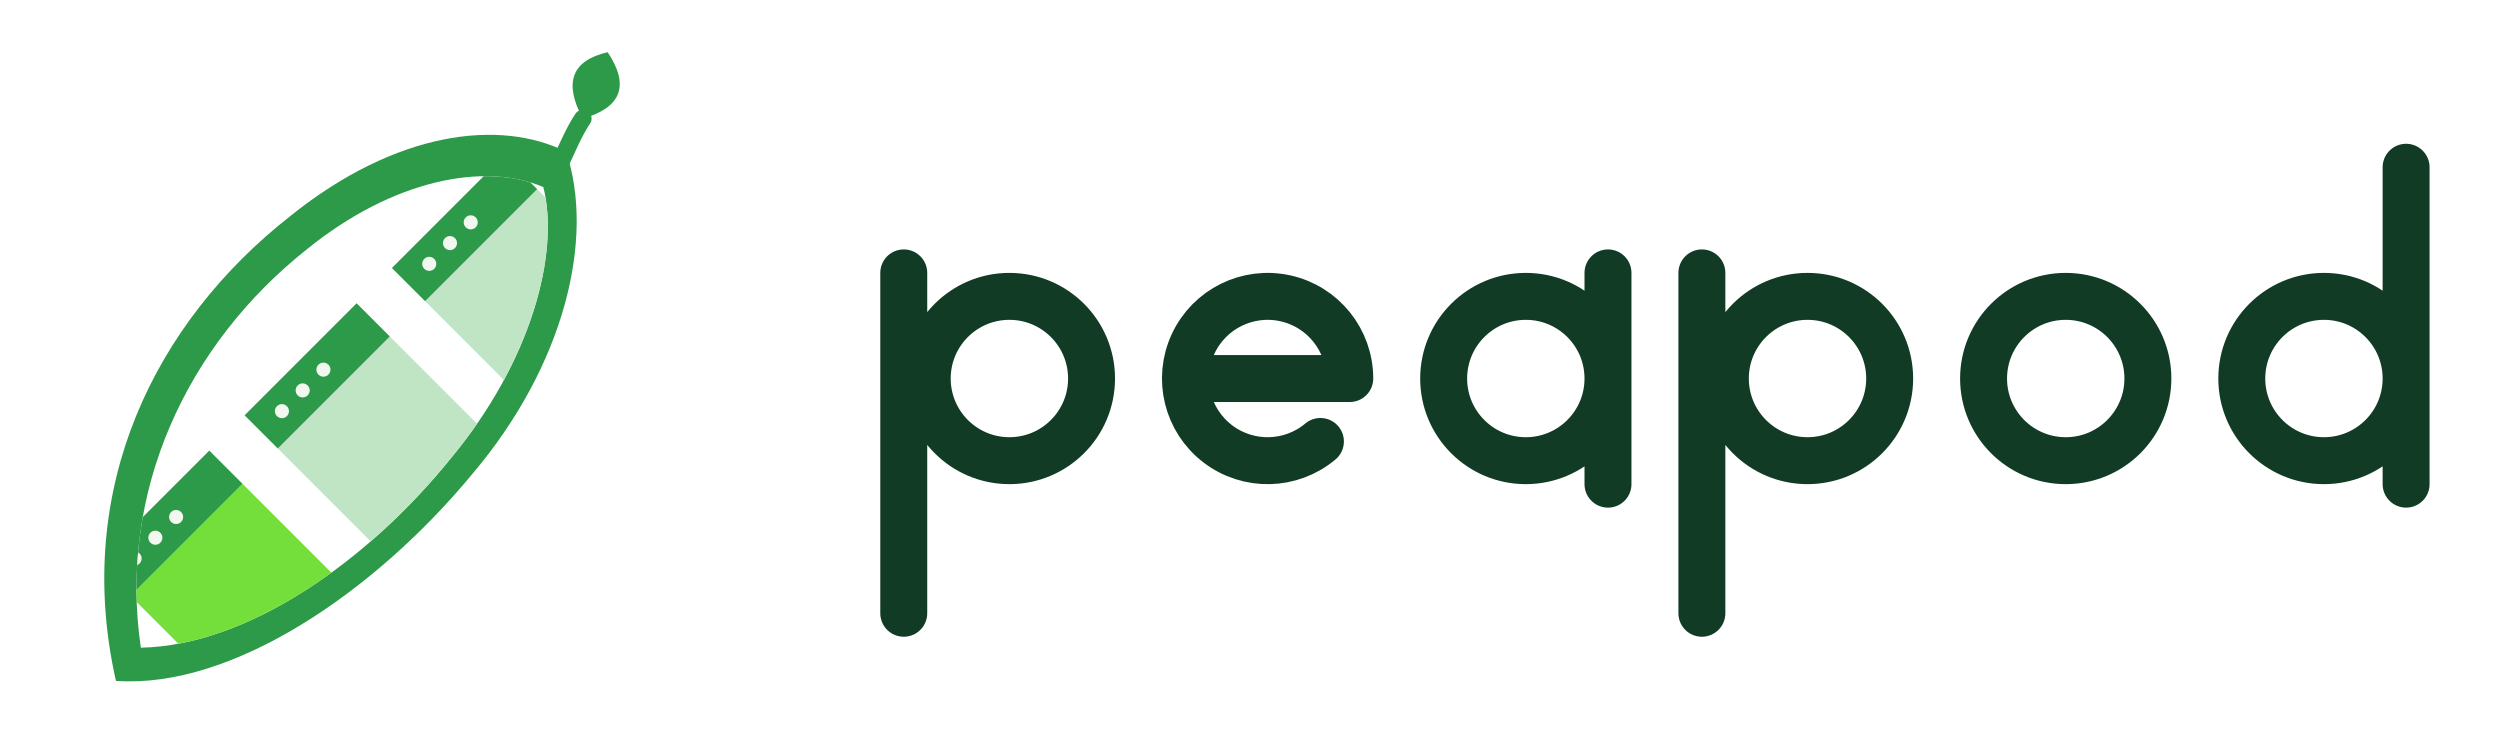
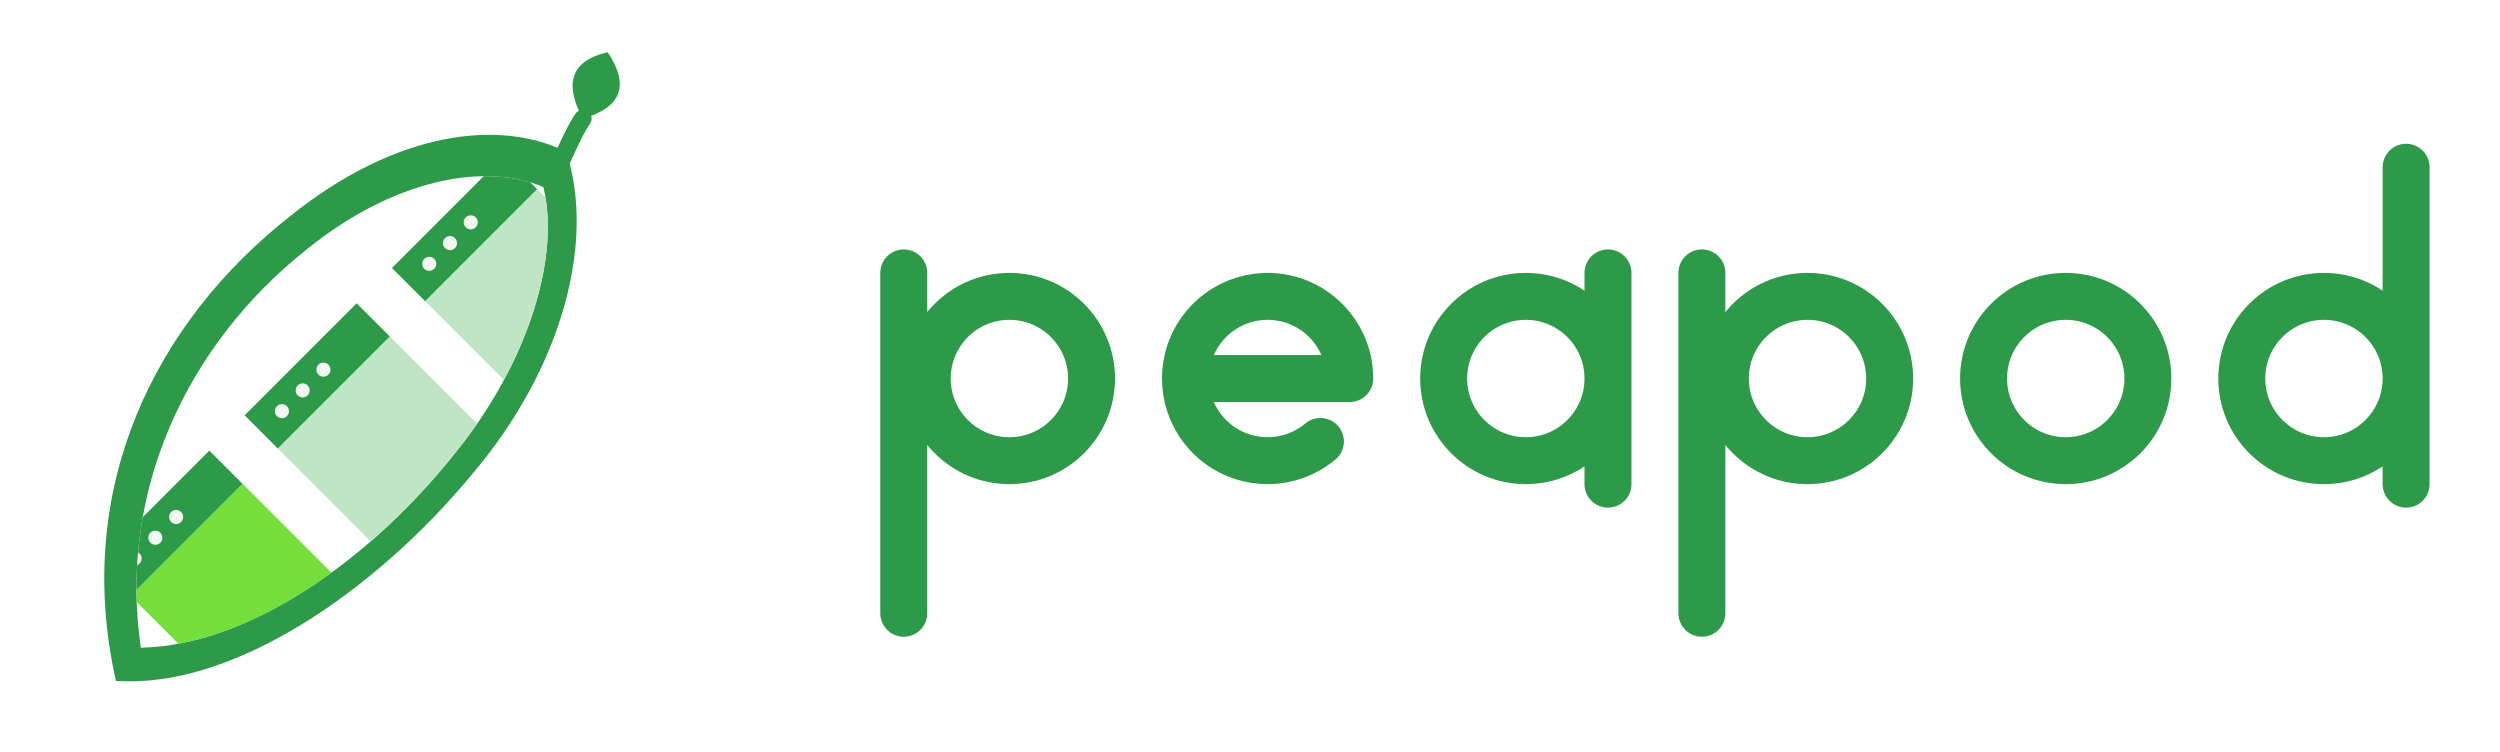
<svg xmlns="http://www.w3.org/2000/svg" viewBox="0 0 852 256">
  <g transform="translate(118 138) rotate(-45)">
    <path fill="#2c9a48" fill-rule="evenodd" d="M -122,11 C -86,-46 -26,-66 32,-59 C 78,-54 106,-32 114,-8 C 100,20 62,43 14,47 C -38,52 -96,41 -122,11 Z M -108,9 C -76,-34 -24,-53 28,-47 C 66,-43 92,-25 100,-5 C 88,15 55,34 13,38 C -33,43 -82,34 -108,9 Z" />
    <clipPath id="cav">
      <path d="M -108,9 C -76,-34 -24,-53 28,-47 C 66,-43 92,-25 100,-5 C 88,15 55,34 13,38 C -33,43 -82,34 -108,9 Z" />
    </clipPath>
    <g clip-path="url(#cav)">
      <rect x="-98" y="-6" width="54" height="86" fill="#74de3a" />
      <rect x="-98" y="-22" width="54" height="16" fill="#2c9a48" />
      <circle cx="-88" cy="-14" r="2.4" fill="#f2f7f0" />
      <circle cx="-78" cy="-14" r="2.4" fill="#f2f7f0" />
      <circle cx="-68" cy="-14" r="2.4" fill="#f2f7f0" />
      <rect x="-27" y="-6" width="54" height="86" fill="#BFE5C4" />
      <rect x="-27" y="-22" width="54" height="16" fill="#2c9a48" />
      <circle cx="-17" cy="-14" r="2.4" fill="#f2f7f0" />
      <circle cx="-7" cy="-14" r="2.4" fill="#f2f7f0" />
      <circle cx="3" cy="-14" r="2.4" fill="#f2f7f0" />
      <rect x="44" y="-6" width="54" height="86" fill="#BFE5C4" />
      <rect x="44" y="-22" width="54" height="16" fill="#2c9a48" />
      <circle cx="54" cy="-14" r="2.4" fill="#f2f7f0" />
      <circle cx="64" cy="-14" r="2.4" fill="#f2f7f0" />
      <circle cx="74" cy="-14" r="2.4" fill="#f2f7f0" />
    </g>
    <path fill="none" stroke="#2c9a48" stroke-width="6" stroke-linecap="round" d="M 108,-6 C 116,-9 121,-11 126,-12" />
    <path fill="#2c9a48" d="M 126,-12 Q 132,-32 148,-22 Q 144,-2 126,-12 Z" />
  </g>
-   <path d="M 308 93 V 209 M 316 129 A 28 28 0 1 0 372 129 A 28 28 0 1 0 316 129 Z M 460 129 A 28 28 0 1 0 450 150.45 M 404 129 H 460 M 492 129 A 28 28 0 1 0 548 129 A 28 28 0 1 0 492 129 Z M 548 93 V 165 M 580 93 V 209 M 588 129 A 28 28 0 1 0 644 129 A 28 28 0 1 0 588 129 Z M 676 129 A 28 28 0 1 0 732 129 A 28 28 0 1 0 676 129 Z M 764 129 A 28 28 0 1 0 820 129 A 28 28 0 1 0 764 129 Z M 820 57 V 165" fill="none" stroke="#123B26" stroke-width="16" stroke-linecap="round" />
+   <path d="M 308 93 V 209 M 316 129 A 28 28 0 1 0 372 129 A 28 28 0 1 0 316 129 Z M 460 129 A 28 28 0 1 0 450 150.45 M 404 129 H 460 M 492 129 A 28 28 0 1 0 548 129 A 28 28 0 1 0 492 129 Z M 548 93 V 165 M 580 93 V 209 M 588 129 A 28 28 0 1 0 644 129 A 28 28 0 1 0 588 129 Z M 676 129 A 28 28 0 1 0 732 129 A 28 28 0 1 0 676 129 Z M 764 129 A 28 28 0 1 0 820 129 A 28 28 0 1 0 764 129 Z M 820 57 V 165" fill="none" stroke="#2c9a48" stroke-width="16" stroke-linecap="round" />
</svg>
